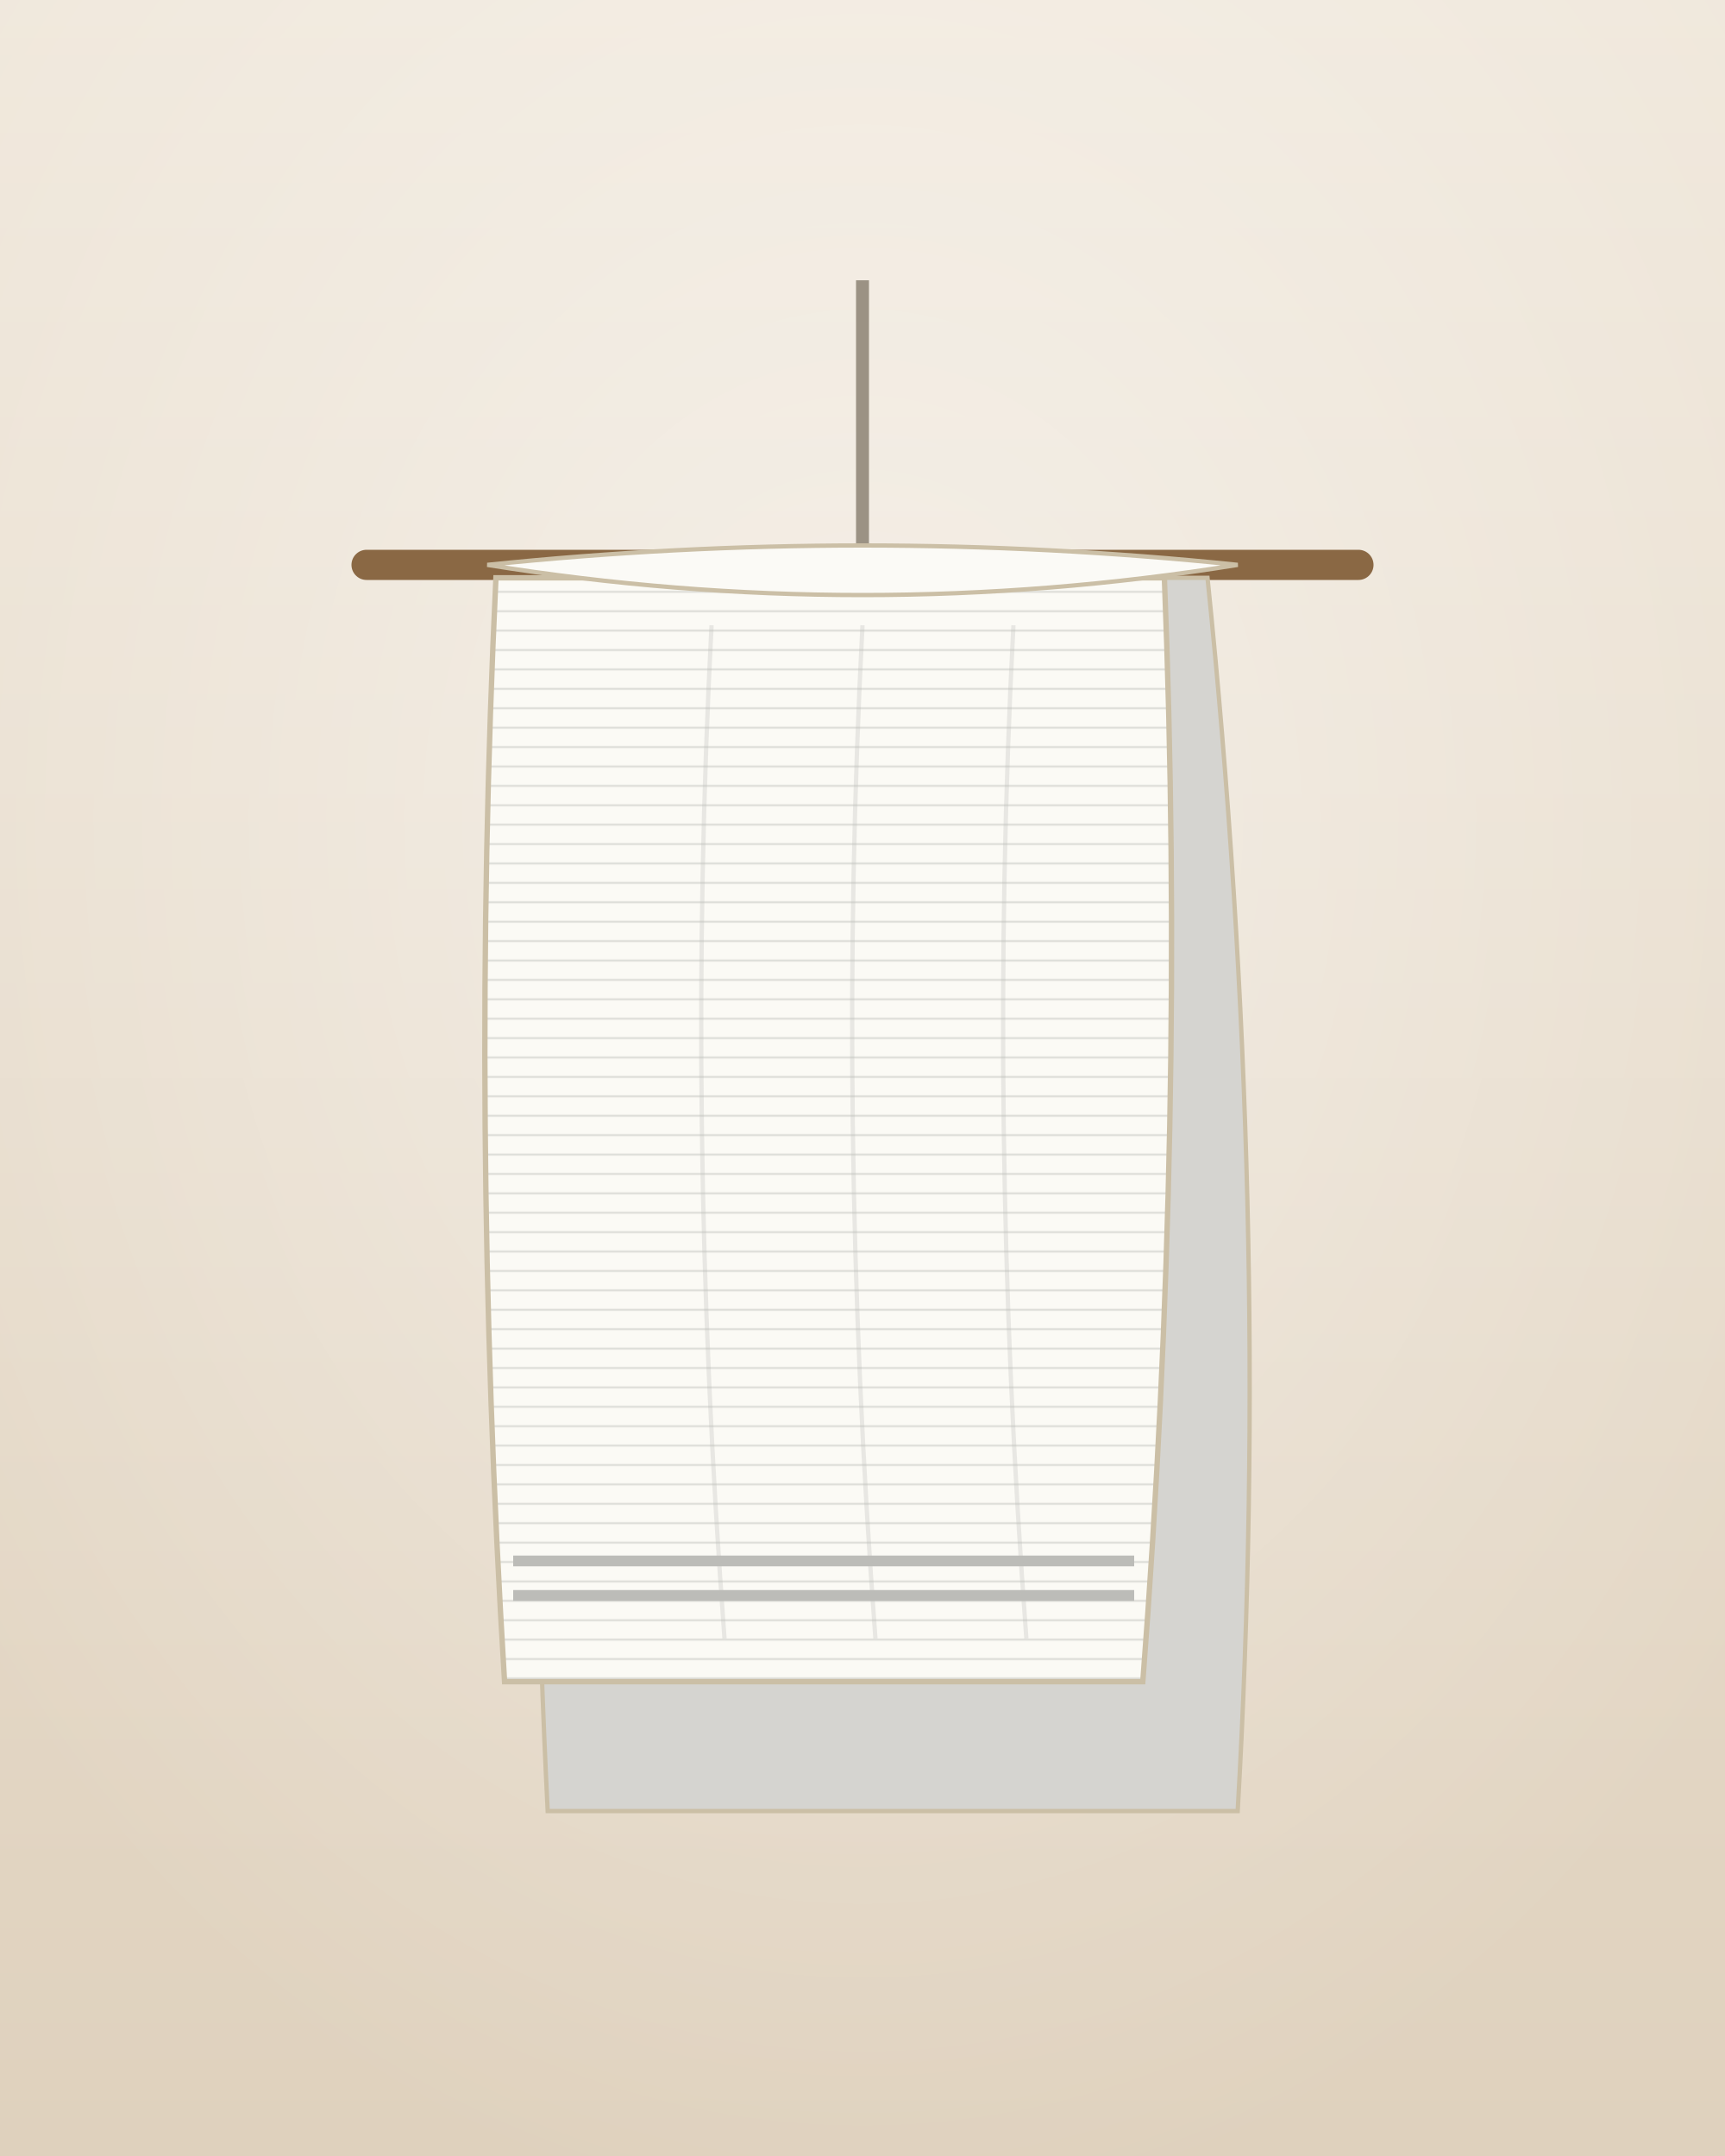
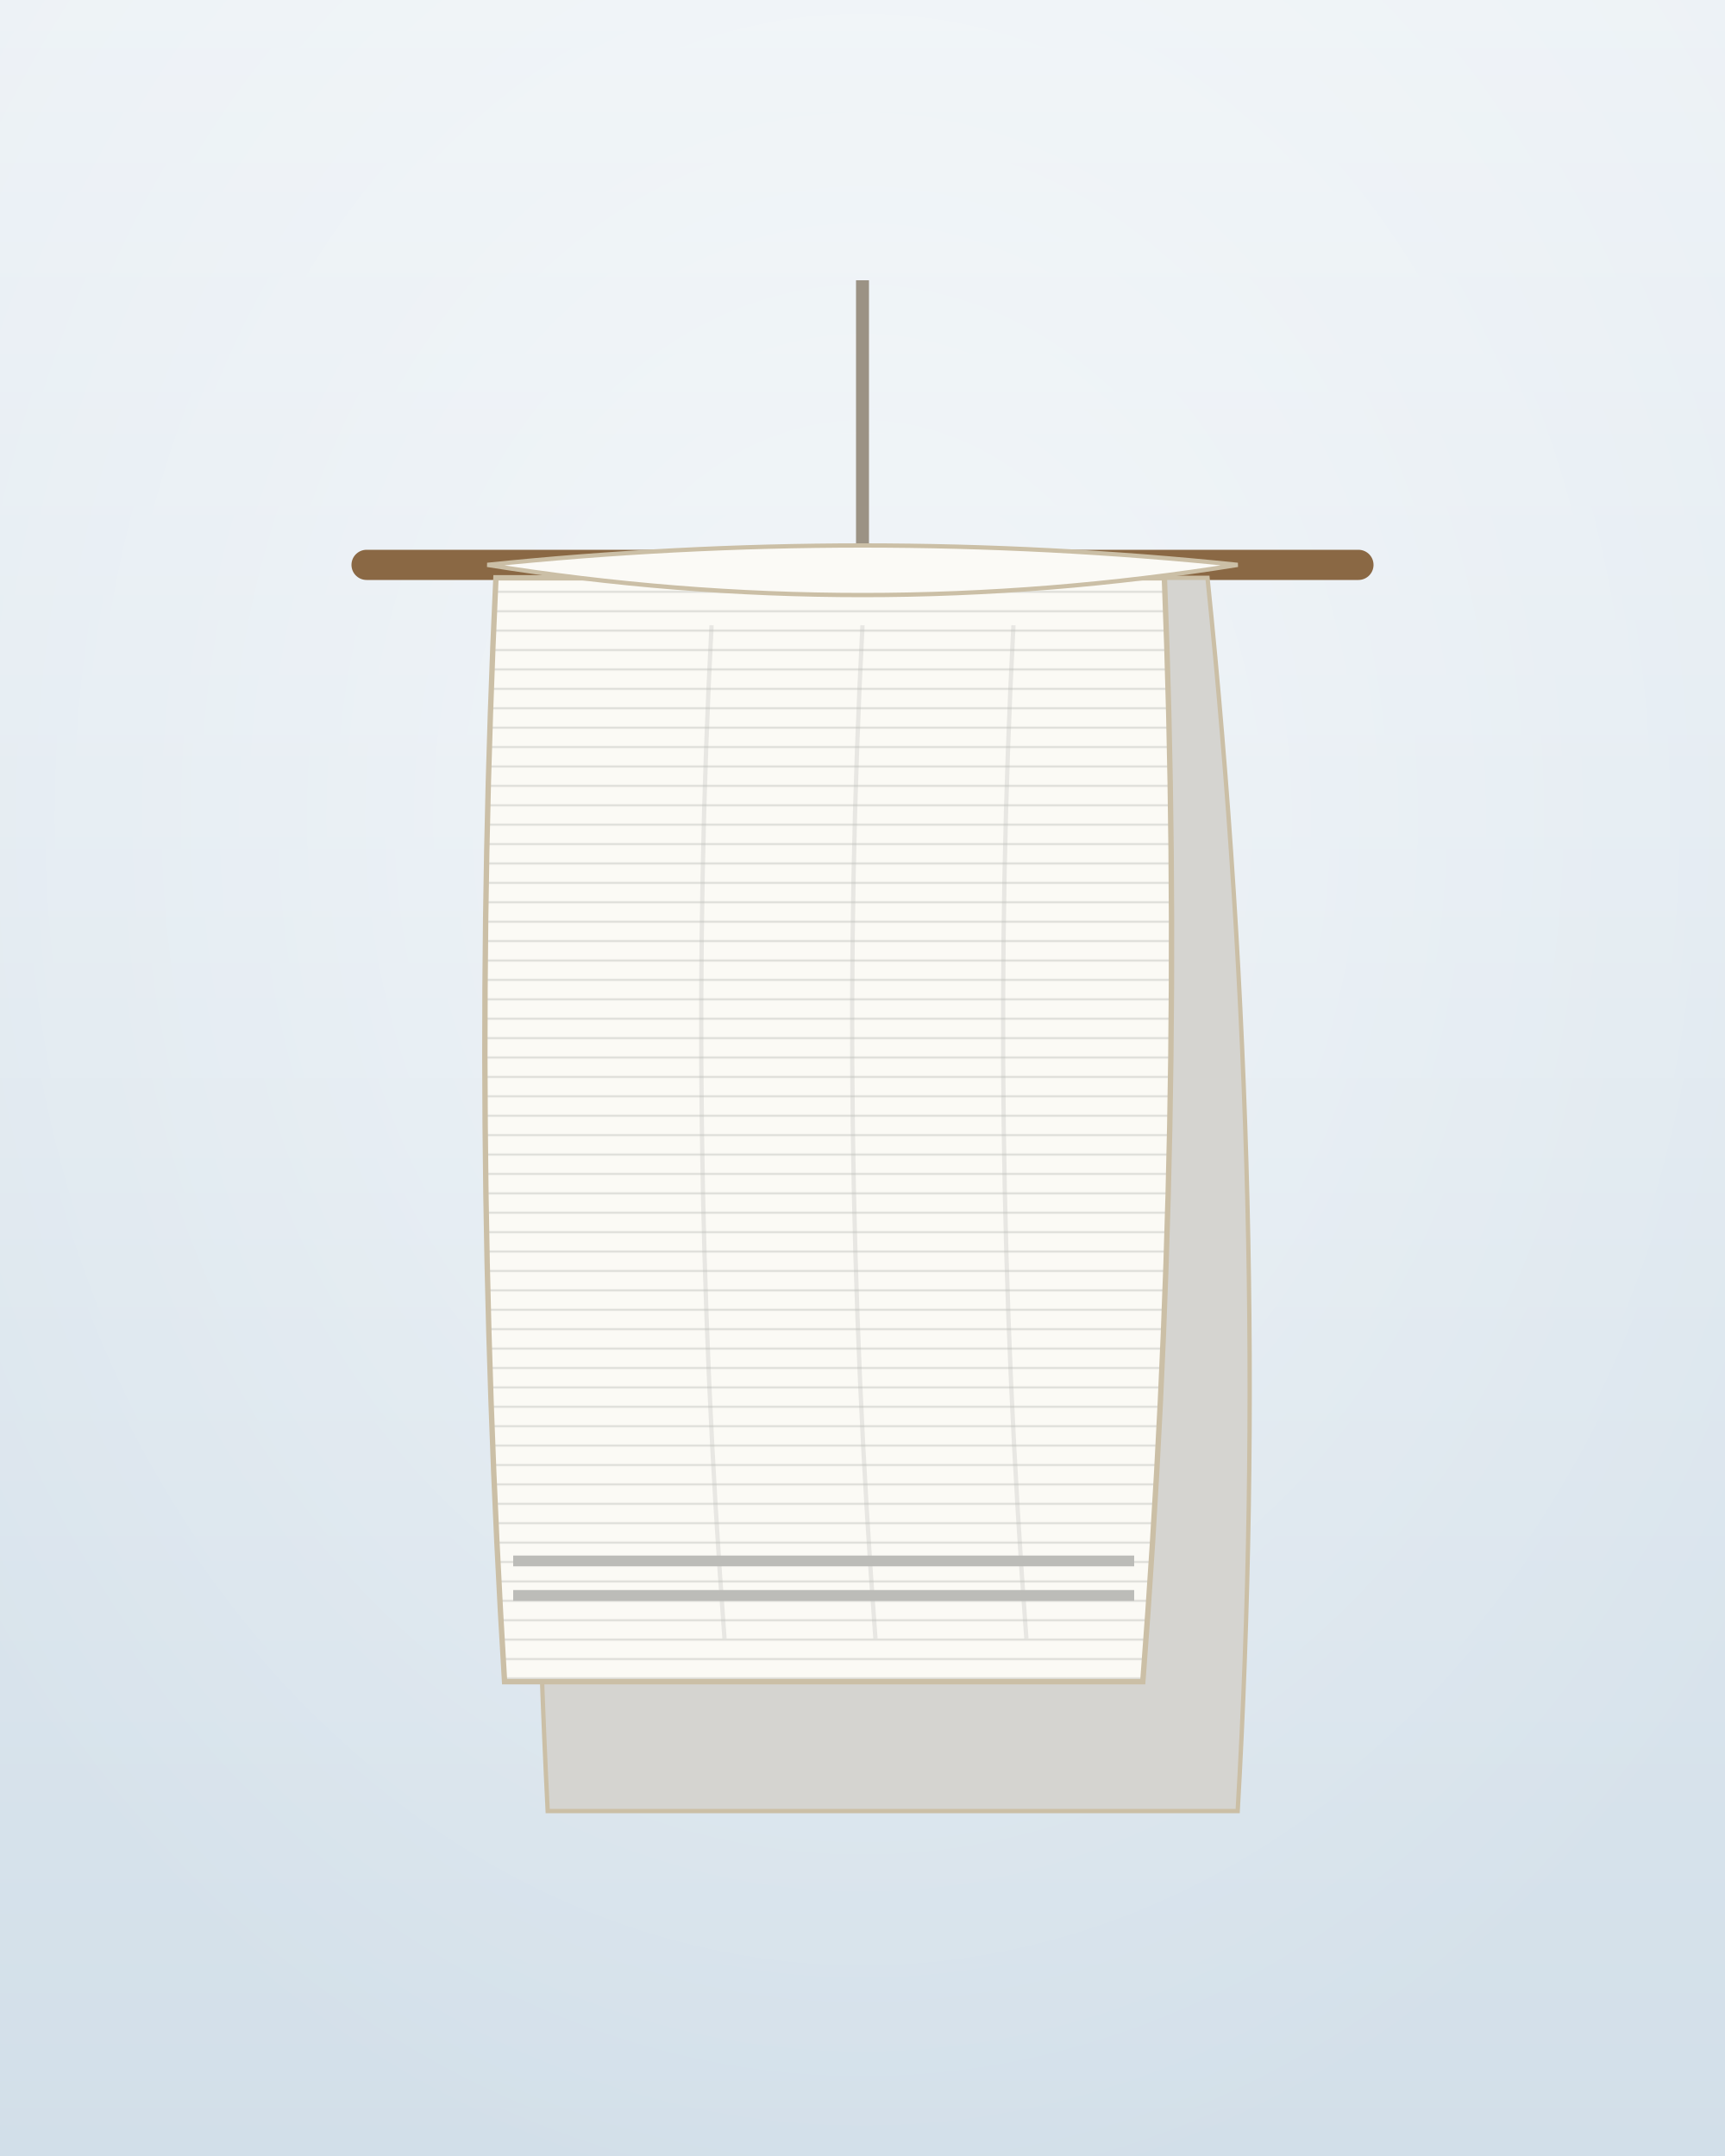
<svg xmlns="http://www.w3.org/2000/svg" viewBox="0 0 800 1000" width="800" height="1000">
  <defs>
    <linearGradient id="bg" x1="0" y1="0" x2="0" y2="1">
-       <stop offset="0" stop-color="#f0e8dc" />
-       <stop offset="1" stop-color="#dfd1bd" />
+       <stop offset="0" stop-color="#edf2f6" />
+       <stop offset="1" stop-color="#d2dfe9" />
    </linearGradient>
    <radialGradient id="bg-glow" cx="0.5" cy="0.38" r="0.65">
      <stop offset="0" stop-color="#fff" stop-opacity="0.45" />
      <stop offset="1" stop-color="#fff" stop-opacity="0" />
    </radialGradient>
    <linearGradient id="p-sh" x1="0" y1="0" x2="1" y2="0">
      <stop offset="0" stop-color="#000" stop-opacity="0.10" />
      <stop offset="0.35" stop-color="#000" stop-opacity="0" />
      <stop offset="0.75" stop-color="#000" stop-opacity="0" />
      <stop offset="1" stop-color="#000" stop-opacity="0.14" />
    </linearGradient>
    <pattern id="p-wv" width="9" height="9" patternUnits="userSpaceOnUse">
      <rect width="9" height="9" fill="#fbfaf5" />
      <path d="M0 4.5H9" stroke="#b0afac" stroke-width="1" opacity="0.35" />
    </pattern>
  </defs>
  <rect width="800" height="1000" fill="url(#bg)" />
  <rect width="800" height="1000" fill="url(#bg-glow)" />
  <path d="M170 262 H630" stroke="#8a6844" stroke-width="14" stroke-linecap="round" />
  <path d="M400 256 V130" stroke="#9b9284" stroke-width="6" />
  <path d="M260 268 Q240 560 254 840 H574 Q590 560 560 268Z" fill="#d5d4d0" stroke="#cbbfa6" stroke-width="2" />
  <path d="M230 268 Q218 520 234 780 H530 Q550 520 540 268Z" fill="url(#p-wv)" stroke="#cbbfa6" stroke-width="2.5" />
  <path d="M226 262 Q400 244 574 262 Q400 290 226 262Z" fill="#fbfaf6" stroke="#cbbfa6" stroke-width="2" />
  <path d="M238 740 H526 M238 724 H526" stroke="#bcbcb8" stroke-width="5" />
  <path d="M330 290 Q318 520 336 760" fill="none" stroke="#bcbcb8" stroke-width="2" opacity="0.3" />
  <path d="M400 290 Q388 520 406 760" fill="none" stroke="#bcbcb8" stroke-width="2" opacity="0.3" />
  <path d="M470 290 Q458 520 476 760" fill="none" stroke="#bcbcb8" stroke-width="2" opacity="0.3" />
</svg>
